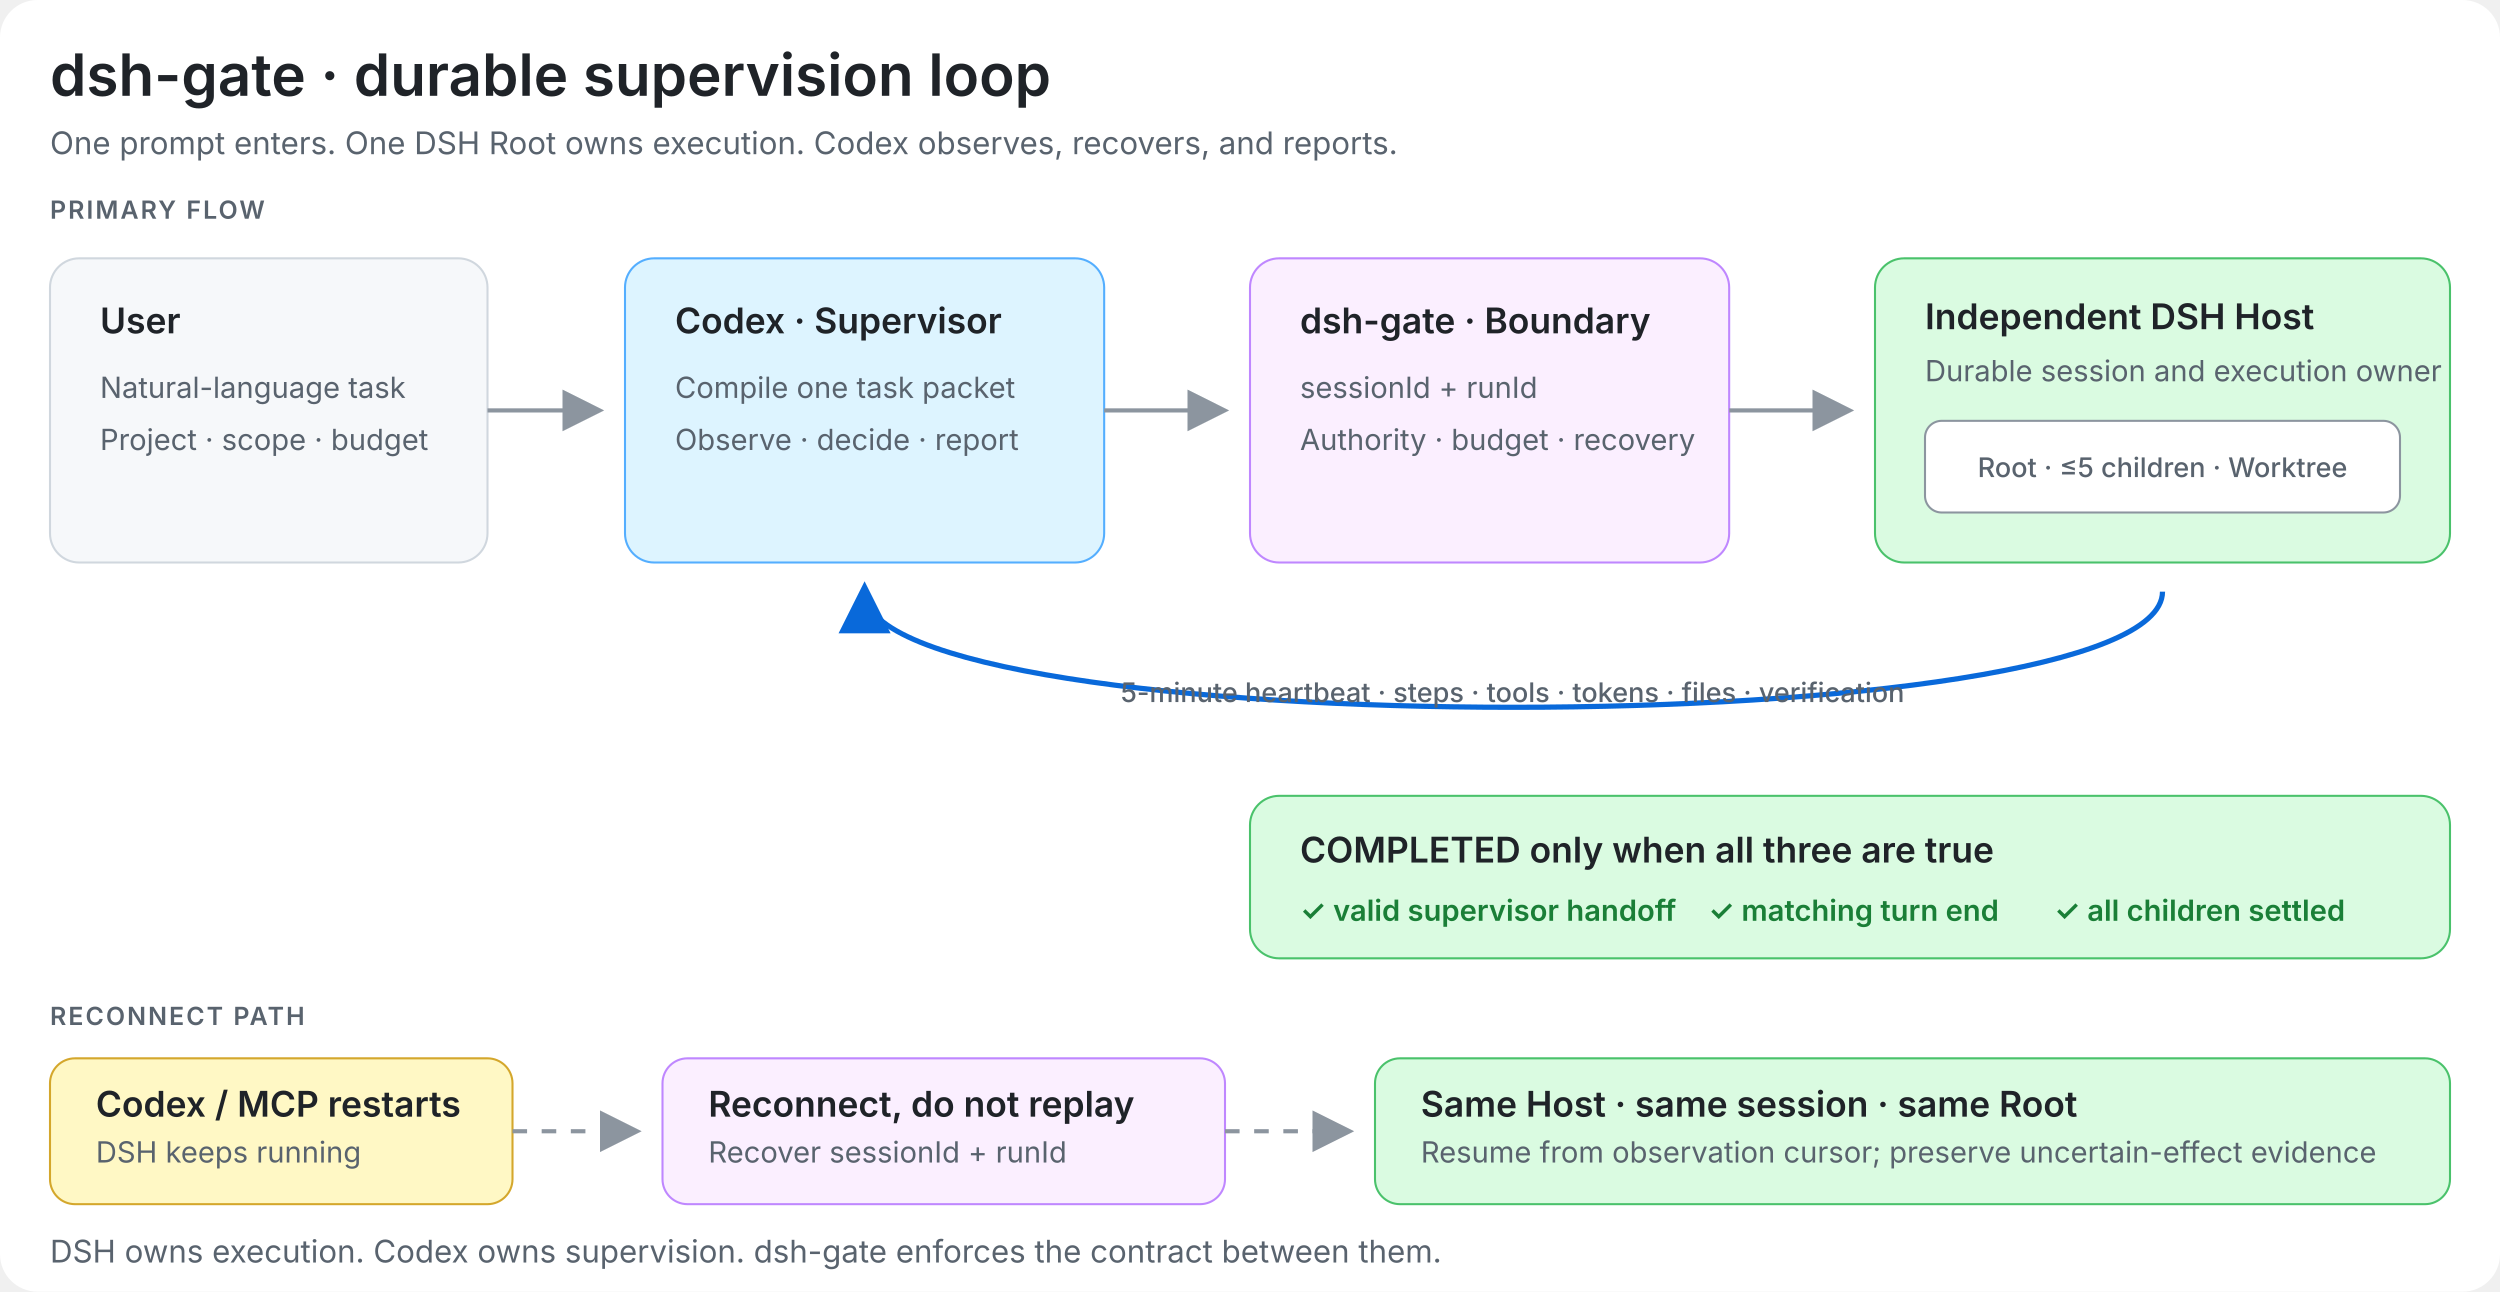
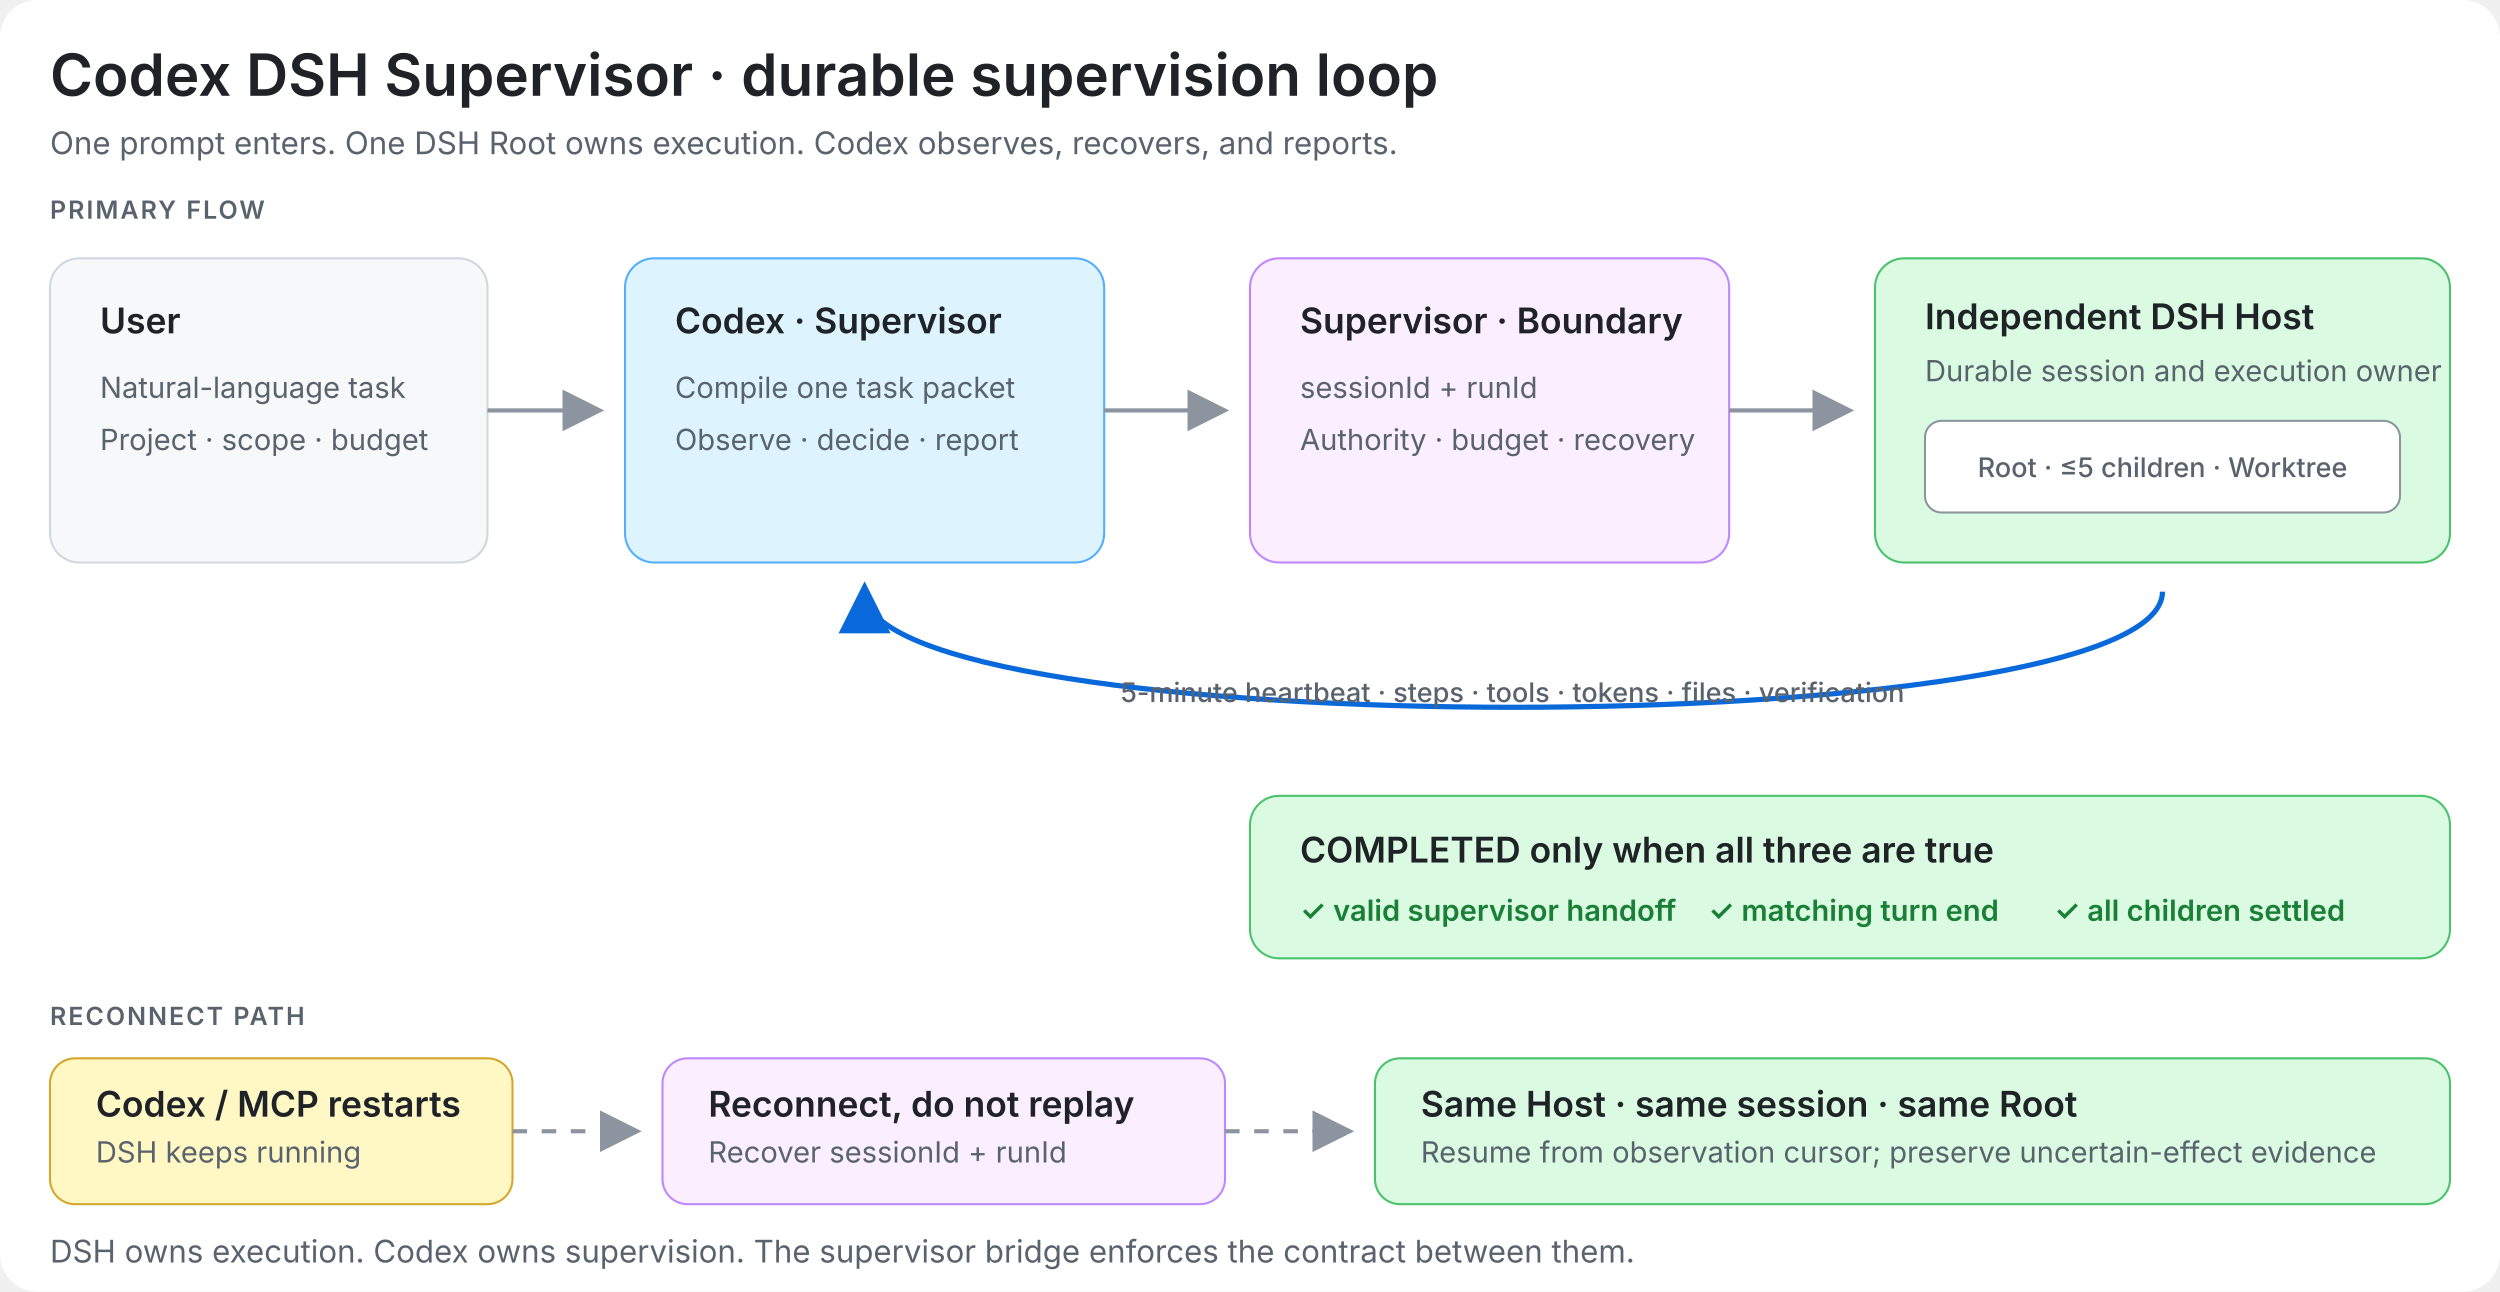
<svg xmlns="http://www.w3.org/2000/svg" width="1200" height="620" viewBox="0 0 1200 620" role="img" aria-labelledby="title desc">
  <defs>
    <marker id="arrow" markerWidth="10" markerHeight="10" refX="8" refY="5" orient="auto" markerUnits="strokeWidth">
      <path d="M 0 0 L 10 5 L 0 10 z" fill="#8c959f" />
    </marker>
    <marker id="arrow-blue" markerWidth="10" markerHeight="10" refX="8" refY="5" orient="auto" markerUnits="strokeWidth">
      <path d="M 0 0 L 10 5 L 0 10 z" fill="#0969da" />
    </marker>
    <style>
      .canvas { fill: #ffffff; }
      .title { fill: #1f2328; font: 600 28px -apple-system, BlinkMacSystemFont, "Segoe UI", sans-serif; }
      .subtitle { fill: #59636e; font: 400 15px -apple-system, BlinkMacSystemFont, "Segoe UI", sans-serif; }
      .label { fill: #1f2328; font: 600 17px -apple-system, BlinkMacSystemFont, "Segoe UI", sans-serif; }
      .body { fill: #59636e; font: 400 14px -apple-system, BlinkMacSystemFont, "Segoe UI", sans-serif; }
      .small { fill: #59636e; font: 500 13px -apple-system, BlinkMacSystemFont, "Segoe UI", sans-serif; }
      .arrow { fill: none; stroke: #8c959f; stroke-width: 2; marker-end: url(#arrow); }
      .arrow-dashed { fill: none; stroke: #8c959f; stroke-width: 2; stroke-dasharray: 7 7; marker-end: url(#arrow); }
      .feedback { fill: none; stroke: #0969da; stroke-width: 2.5; marker-end: url(#arrow-blue); }
      .user { fill: #f6f8fa; stroke: #d0d7de; }
      .codex { fill: #ddf4ff; stroke: #54aeff; }
      .gate { fill: #fbefff; stroke: #bf87ff; }
      .host { fill: #dafbe1; stroke: #4ac26b; }
      .inner { fill: #ffffff; stroke: #8c959f; }
      .complete { fill: #dafbe1; stroke: #4ac26b; }
      .recover { fill: #fff8c5; stroke: #d4a72c; }
      .check { fill: #1a7f37; font: 600 14px -apple-system, BlinkMacSystemFont, "Segoe UI", sans-serif; }
      .lane { fill: #59636e; font: 600 12px -apple-system, BlinkMacSystemFont, "Segoe UI", sans-serif; letter-spacing: .08em; }
    </style>
  </defs>
  <rect class="canvas" width="1200" height="620" rx="18" />
-   <text class="title" x="24" y="46">dsh-gate · durable supervision loop</text>
+   <text class="title" x="24" y="46">Codex DSH Supervisor · durable supervision loop</text>
  <text class="subtitle" x="24" y="74">One prompt enters. One DSH Root owns execution. Codex observes, recovers, and reports.</text>
  <text class="lane" x="24" y="105">PRIMARY FLOW</text>
  <rect class="user" x="24" y="124" width="210" height="146" rx="14" />
  <text class="label" x="48" y="160">User</text>
  <text class="body" x="48" y="191">Natural-language task</text>
  <text class="body" x="48" y="216">Project · scope · budget</text>
  <path class="arrow" d="M234 197 H286" />
  <rect class="codex" x="300" y="124" width="230" height="146" rx="14" />
  <text class="label" x="324" y="160">Codex · Supervisor</text>
  <text class="body" x="324" y="191">Compile one task packet</text>
  <text class="body" x="324" y="216">Observe · decide · report</text>
  <path class="arrow" d="M530 197 H586" />
  <rect class="gate" x="600" y="124" width="230" height="146" rx="14" />
-   <text class="label" x="624" y="160">dsh-gate · Boundary</text>
+   <text class="label" x="624" y="160">Supervisor · Boundary</text>
  <text class="body" x="624" y="191">sessionId + runId</text>
  <text class="body" x="624" y="216">Authority · budget · recovery</text>
  <path class="arrow" d="M830 197 H886" />
  <rect class="host" x="900" y="124" width="276" height="146" rx="14" />
  <text class="label" x="924" y="158">Independent DSH Host</text>
  <text class="body" x="924" y="183">Durable session and execution owner</text>
  <rect class="inner" x="924" y="202" width="228" height="44" rx="8" />
  <text class="small" x="1038" y="229" text-anchor="middle">Root · ≤5 children · Worktree</text>
  <path class="feedback" d="M1038 284 C1038 358 415 358 415 284" />
  <text class="small" x="726" y="337" text-anchor="middle">5-minute heartbeat · steps · tools · tokens · files · verification</text>
  <rect class="complete" x="600" y="382" width="576" height="78" rx="14" />
  <text class="label" x="624" y="414">COMPLETED only when all three are true</text>
  <text class="check" x="624" y="442">✓ valid supervisor handoff</text>
  <text class="check" x="820" y="442">✓ matching turn end</text>
  <text class="check" x="986" y="442">✓ all children settled</text>
  <text class="lane" x="24" y="492">RECONNECT PATH</text>
  <rect class="recover" x="24" y="508" width="222" height="70" rx="12" />
  <text class="label" x="46" y="536">Codex / MCP restarts</text>
  <text class="body" x="46" y="558">DSH keeps running</text>
  <path class="arrow-dashed" d="M246 543 H304" />
  <rect class="gate" x="318" y="508" width="270" height="70" rx="12" />
  <text class="label" x="340" y="536">Reconnect, do not replay</text>
  <text class="body" x="340" y="558">Recover sessionId + runId</text>
  <path class="arrow-dashed" d="M588 543 H646" />
  <rect class="host" x="660" y="508" width="516" height="70" rx="12" />
  <text class="label" x="682" y="536">Same Host · same session · same Root</text>
  <text class="body" x="682" y="558">Resume from observation cursor; preserve uncertain-effect evidence</text>
-   <text class="subtitle" x="24" y="606">DSH owns execution. Codex owns supervision. dsh-gate enforces the contract between them.</text>
+   <text class="subtitle" x="24" y="606">DSH owns execution. Codex owns supervision. The supervisor bridge enforces the contract between them.</text>
</svg>
